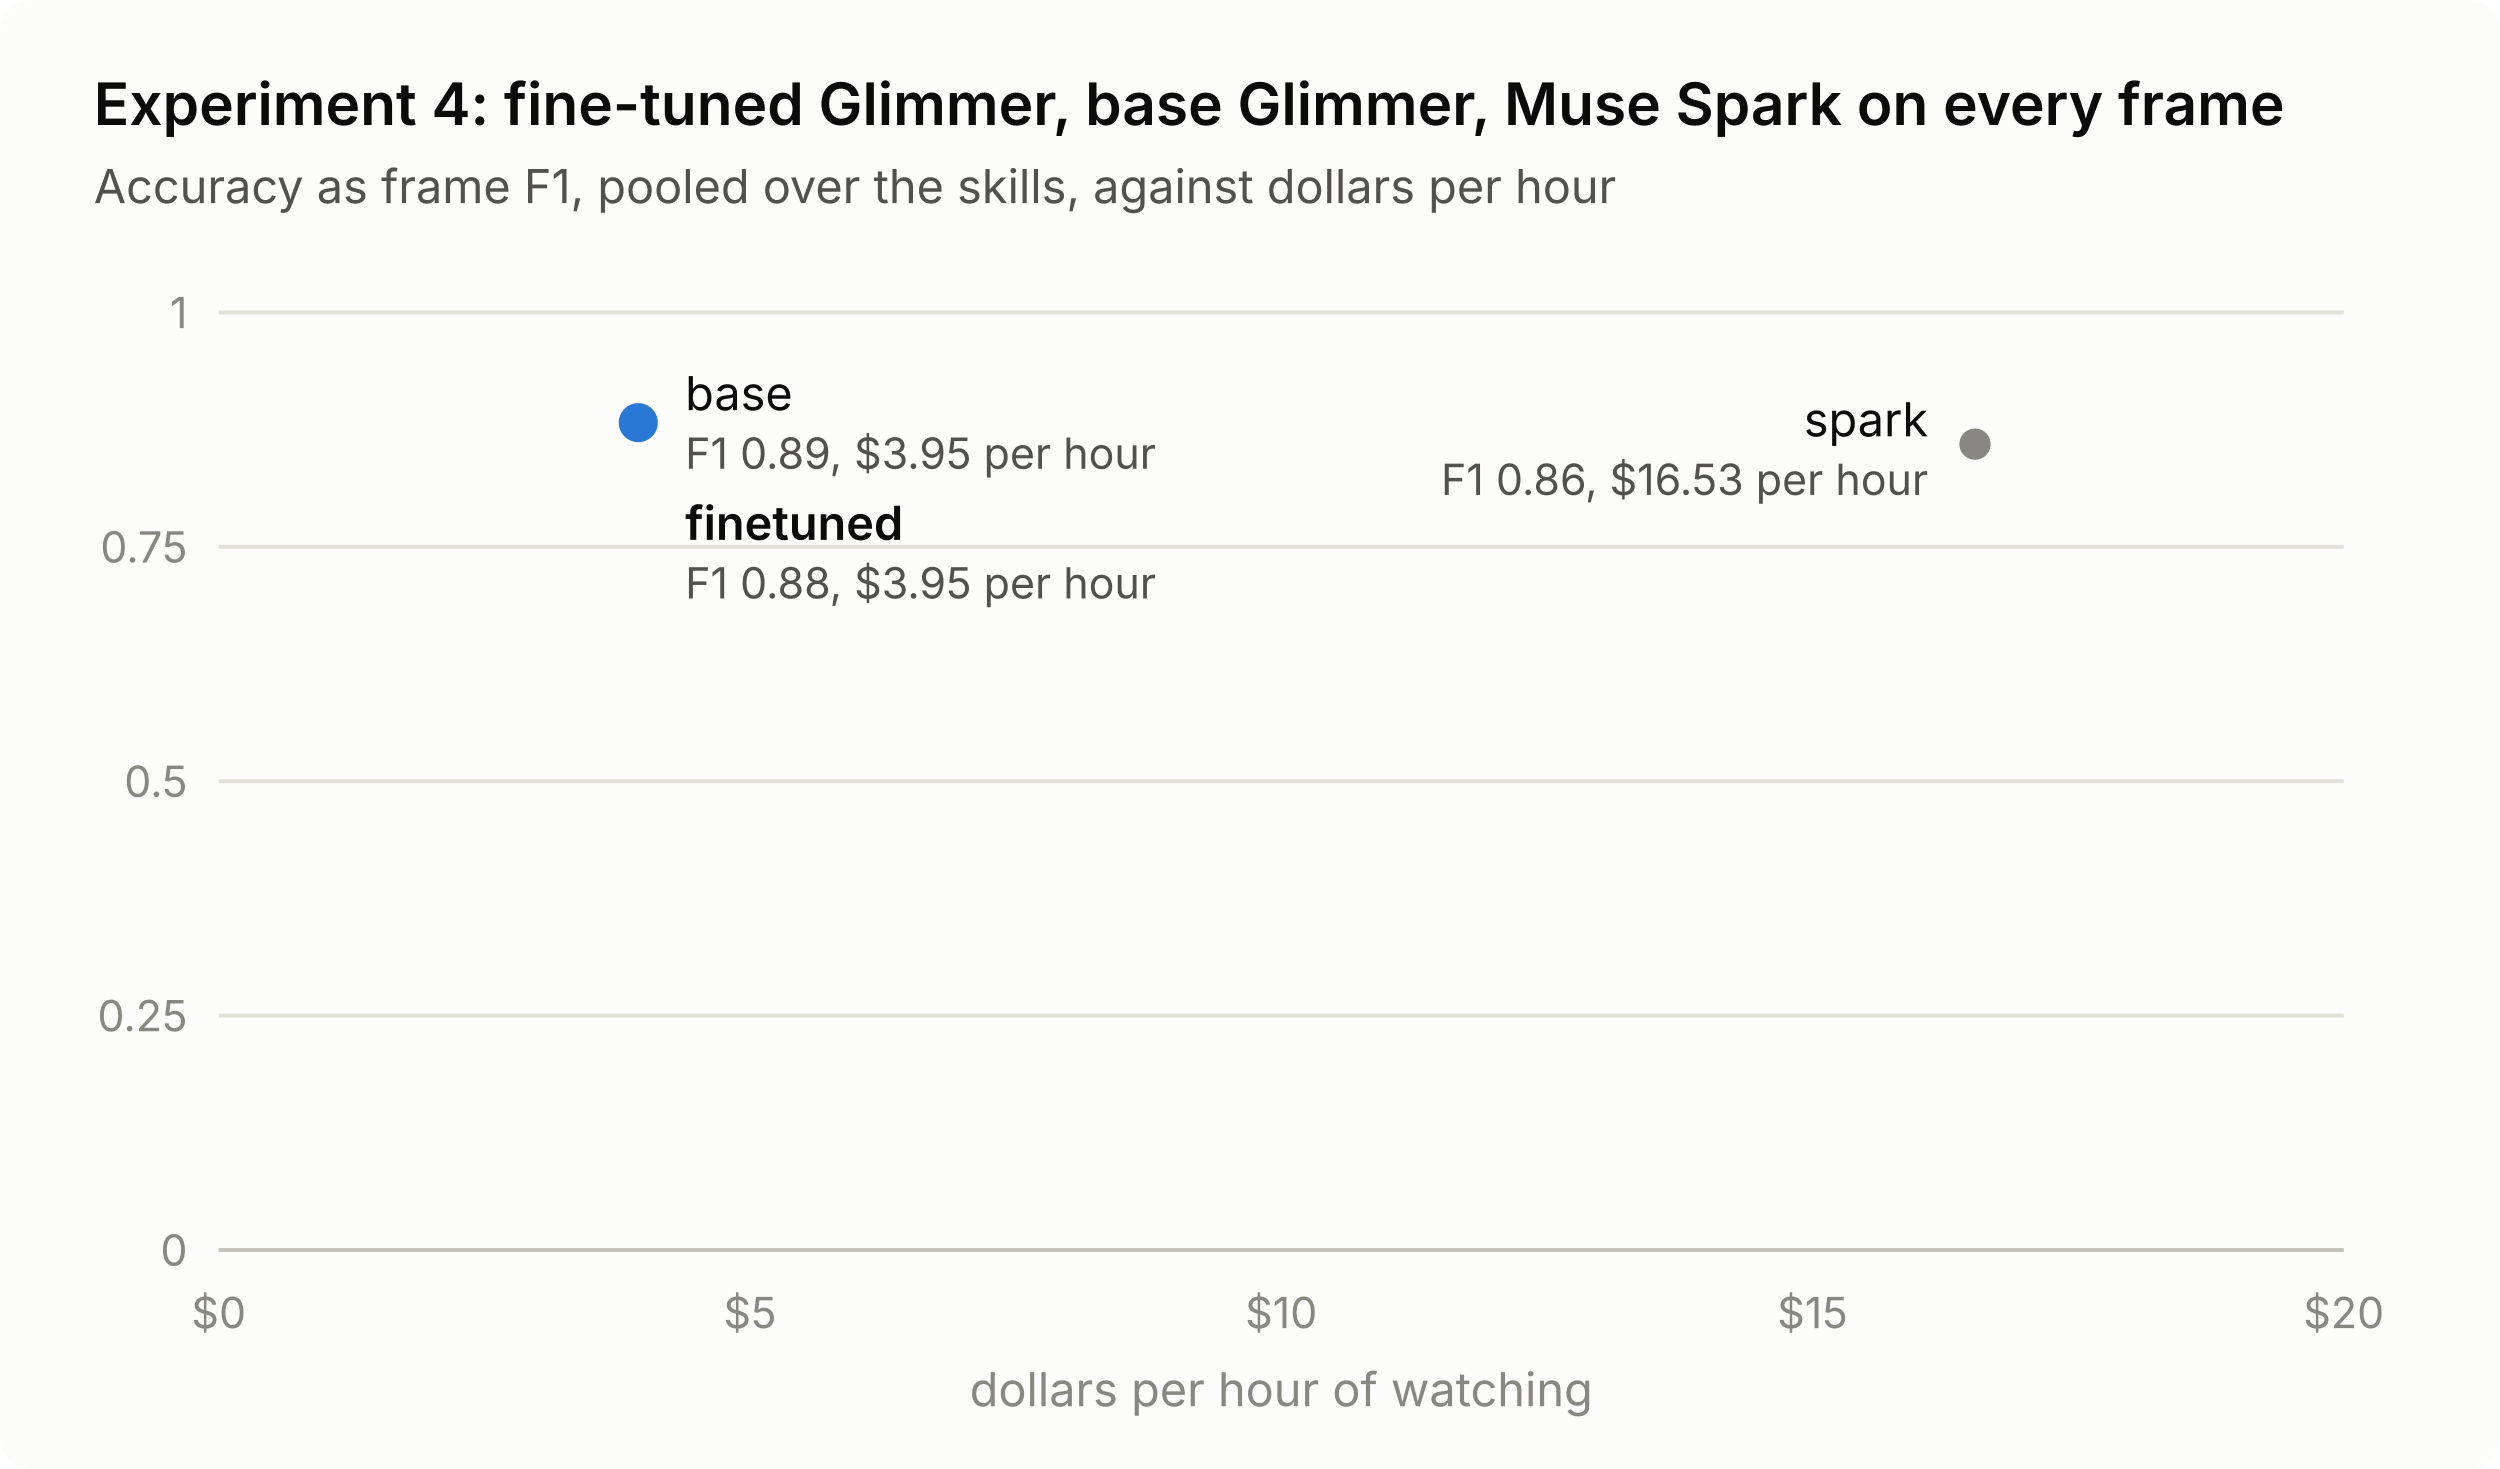
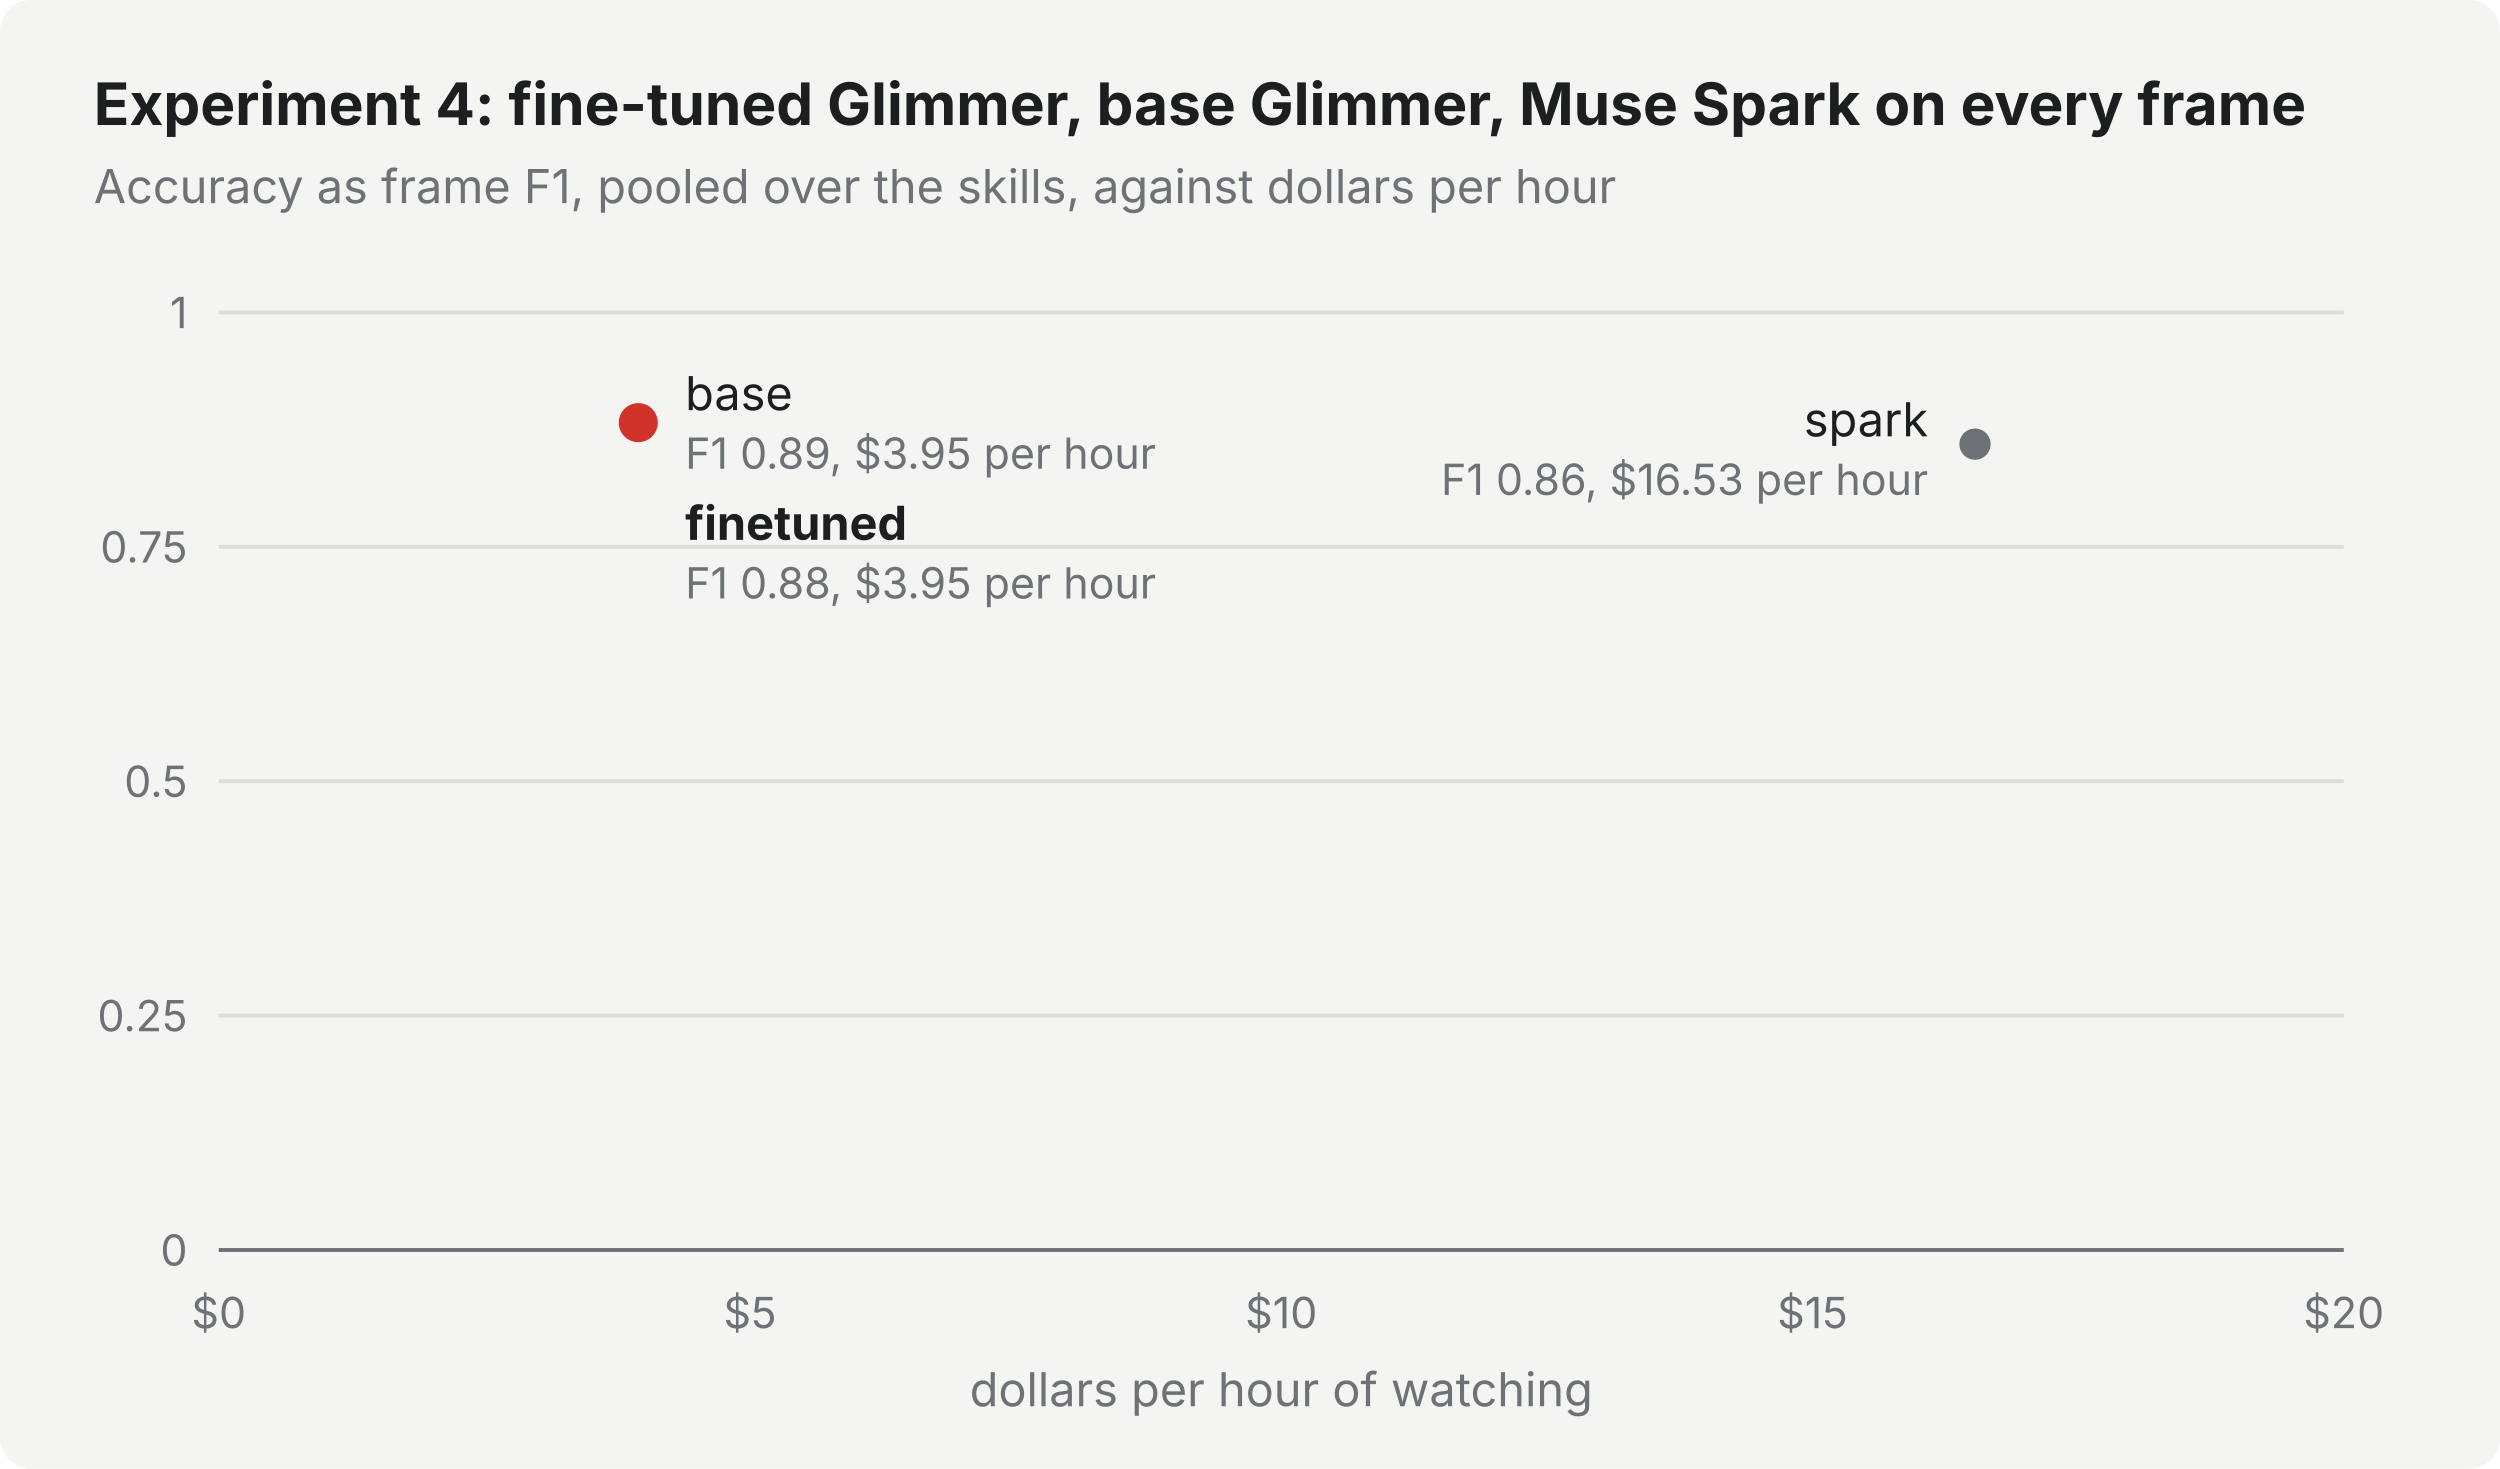
<svg xmlns="http://www.w3.org/2000/svg" width="640" height="376" viewBox="0 0 640 376" role="img" aria-labelledby="title desc">
-   <style>text{font-family:Inter, system-ui, -apple-system, "Segoe UI", sans-serif;font-size:12px}.title{font-size:15px;font-weight:600}.small{font-size:11px}.strong{font-weight:600}.bg{fill:#fcfcfb}.t1{fill:#0b0b0b}.t2{fill:#52514e}.t3{fill:#898781}.acc{fill:#2a78d6}.neu{fill:#898781}.wash{fill:#0b0b0b;fill-opacity:.08}.t1-s{stroke:#0b0b0b}.t2-s{stroke:#52514e}.grid-s{stroke:#e1e0d9}.axis-s{stroke:#c3c2b7}.acc-s{stroke:#2a78d6}.neu-s{stroke:#898781}.ring{stroke:#fcfcfb}@media (prefers-color-scheme: dark){.bg{fill:#1a1a19}.t1{fill:#f0efec}.t2{fill:#c3c2b7}.t3{fill:#898781}.acc{fill:#3987e5}.neu{fill:#898781}.wash{fill:#f0efec;fill-opacity:.1}.t1-s{stroke:#f0efec}.t2-s{stroke:#c3c2b7}.grid-s{stroke:#2c2c2a}.axis-s{stroke:#383835}.acc-s{stroke:#3987e5}.neu-s{stroke:#898781}.ring{stroke:#1a1a19}}</style>
+   <style>text{font-family:Archivo, system-ui, -apple-system, "Segoe UI", sans-serif;font-size:12px}.title{font-size:15px;font-weight:650}.small{font-size:11px}.strong{font-weight:650}.bg{fill:#F4F5F2}.t1{fill:#1D1E20}.t2{fill:#6E7176}.t3{fill:#6E7176}.acc{fill:#1D1E20}.neu{fill:#6E7176}.mark{fill:#D1332B}.wash{fill:#1D1E20;fill-opacity:.08}.t1-s{stroke:#1D1E20}.t2-s{stroke:#6E7176}.grid-s{stroke:#DCDDD9}.axis-s{stroke:#6E7176}.acc-s{stroke:#1D1E20}.neu-s{stroke:#6E7176}.mark-s{stroke:#D1332B}.ring{stroke:#F4F5F2}@media (prefers-color-scheme: dark){.bg{fill:#000000}.t1{fill:#F4F5F2}.t2{fill:#A4A7AB}.t3{fill:#A4A7AB}.acc{fill:#F4F5F2}.neu{fill:#6E7176}.mark{fill:#D1332B}.wash{fill:#F4F5F2;fill-opacity:.1}.t1-s{stroke:#F4F5F2}.t2-s{stroke:#A4A7AB}.grid-s{stroke:#26272A}.axis-s{stroke:#6E7176}.acc-s{stroke:#F4F5F2}.neu-s{stroke:#6E7176}.mark-s{stroke:#D1332B}.ring{stroke:#000000}}</style>
  <rect class="bg" width="640" height="376" rx="8" />
  <text x="24.0" y="32.0" class="t1 title" text-anchor="start">Experiment 4: fine-tuned Glimmer, base Glimmer, Muse Spark on every frame</text>
  <text x="24.0" y="52.0" class="t2" text-anchor="start">Accuracy as frame F1, pooled over the skills, against dollars per hour</text>
  <line x1="56" x2="600" y1="320.0" y2="320.0" class="grid-s" />
  <text x="48.0" y="324.0" class="t3 small" text-anchor="end">0</text>
  <line x1="56" x2="600" y1="260.0" y2="260.0" class="grid-s" />
  <text x="48.0" y="264.0" class="t3 small" text-anchor="end">0.25</text>
  <line x1="56" x2="600" y1="200.0" y2="200.0" class="grid-s" />
  <text x="48.0" y="204.0" class="t3 small" text-anchor="end">0.5</text>
  <line x1="56" x2="600" y1="140.0" y2="140.0" class="grid-s" />
  <text x="48.0" y="144.0" class="t3 small" text-anchor="end">0.75</text>
  <line x1="56" x2="600" y1="80.0" y2="80.0" class="grid-s" />
  <text x="48.0" y="84.0" class="t3 small" text-anchor="end">1</text>
  <text x="56.0" y="340.0" class="t3 small" text-anchor="middle">$0</text>
  <text x="192.0" y="340.0" class="t3 small" text-anchor="middle">$5</text>
  <text x="328.0" y="340.0" class="t3 small" text-anchor="middle">$10</text>
  <text x="464.0" y="340.0" class="t3 small" text-anchor="middle">$15</text>
  <text x="600.0" y="340.0" class="t3 small" text-anchor="middle">$20</text>
  <g>
    <circle cx="163.4" cy="107.0" r="12" fill="#000" fill-opacity="0" />
    <circle cx="163.4" cy="107.0" r="5" class="neu ring" stroke-width="2" />
  </g>
  <text x="175.4" y="105.0" class="t1" text-anchor="start">base</text>
  <text x="175.4" y="120.0" class="t2 small" text-anchor="start">F1 0.89, $3.95 per hour</text>
  <g>
    <circle cx="163.4" cy="108.2" r="12" fill="#000" fill-opacity="0" />
-     <circle cx="163.4" cy="108.2" r="6" class="acc ring" stroke-width="2" />
+     <circle cx="163.4" cy="108.2" r="6" class="mark ring" stroke-width="2" />
  </g>
  <text x="175.4" y="138.2" class="t1 strong" text-anchor="start">finetuned</text>
  <text x="175.4" y="153.2" class="t2 small" text-anchor="start">F1 0.88, $3.95 per hour</text>
  <g>
    <circle cx="505.6" cy="113.7" r="12" fill="#000" fill-opacity="0" />
    <circle cx="505.6" cy="113.7" r="5" class="neu ring" stroke-width="2" />
  </g>
  <text x="493.6" y="111.7" class="t1" text-anchor="end">spark</text>
  <text x="493.6" y="126.7" class="t2 small" text-anchor="end">F1 0.86, $16.53 per hour</text>
  <line x1="56" x2="600" y1="320" y2="320" class="axis-s" />
  <text x="328.0" y="360.0" class="t3" text-anchor="middle">dollars per hour of watching</text>
</svg>
